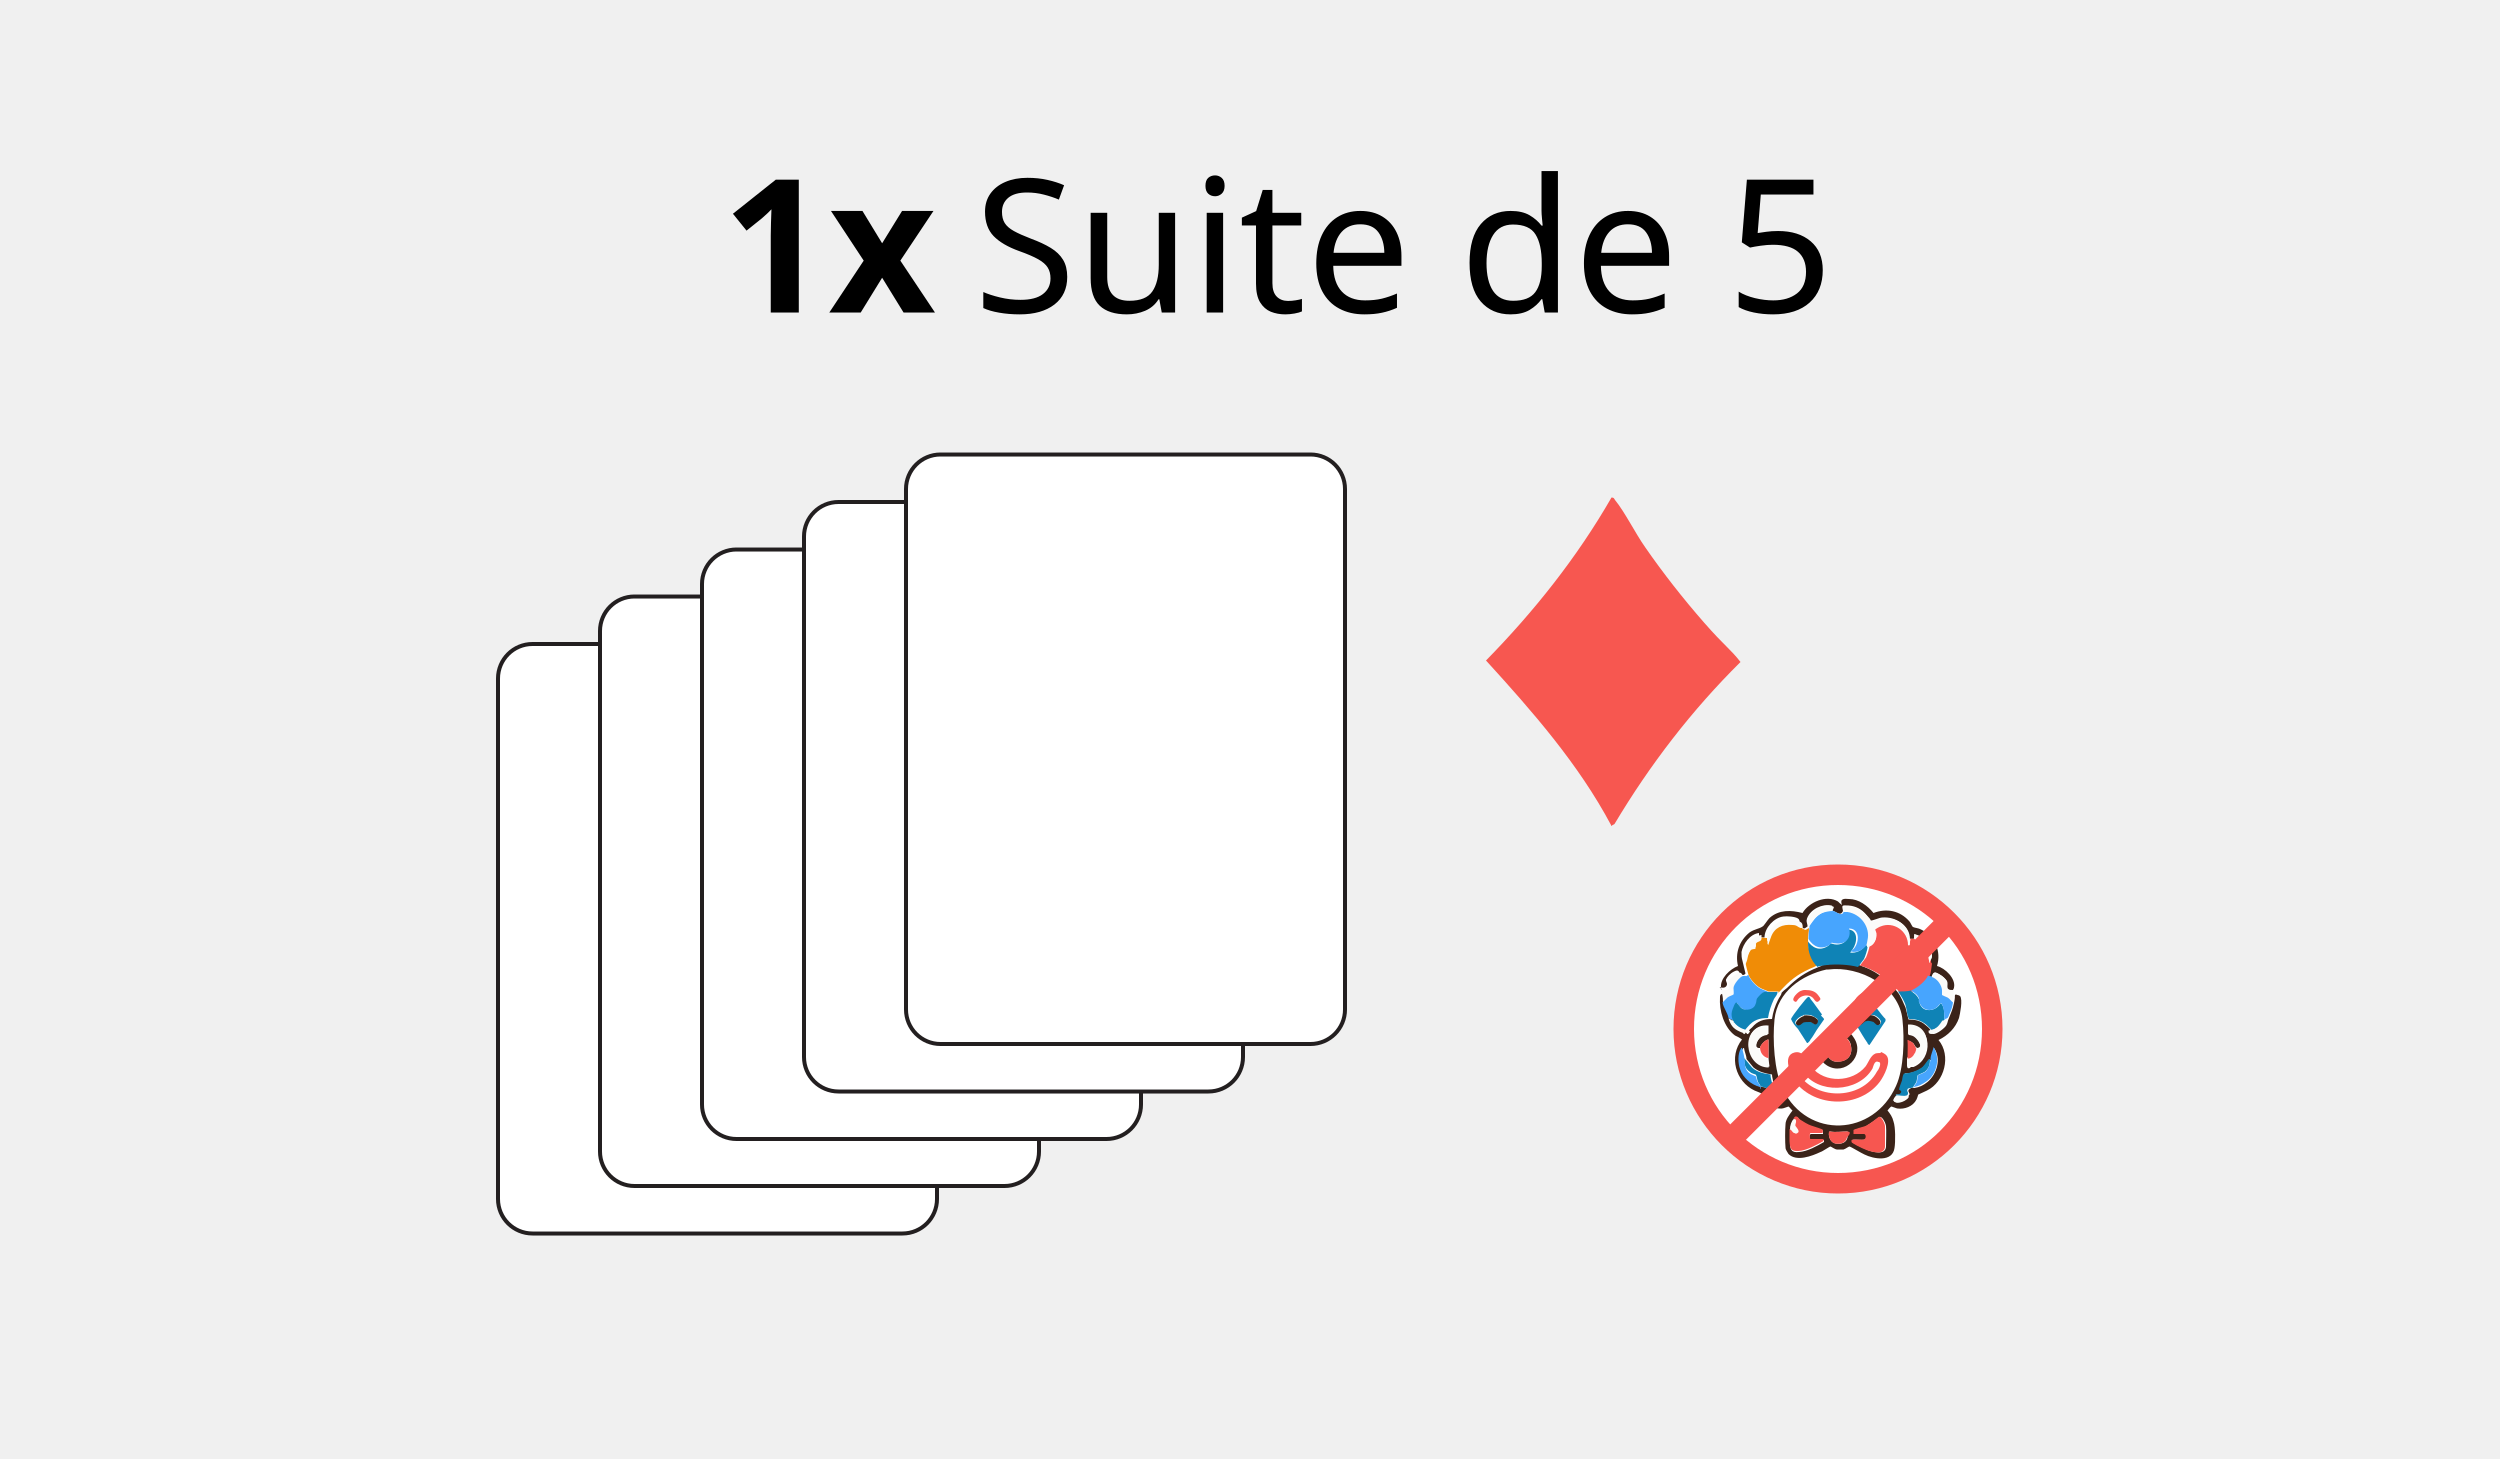
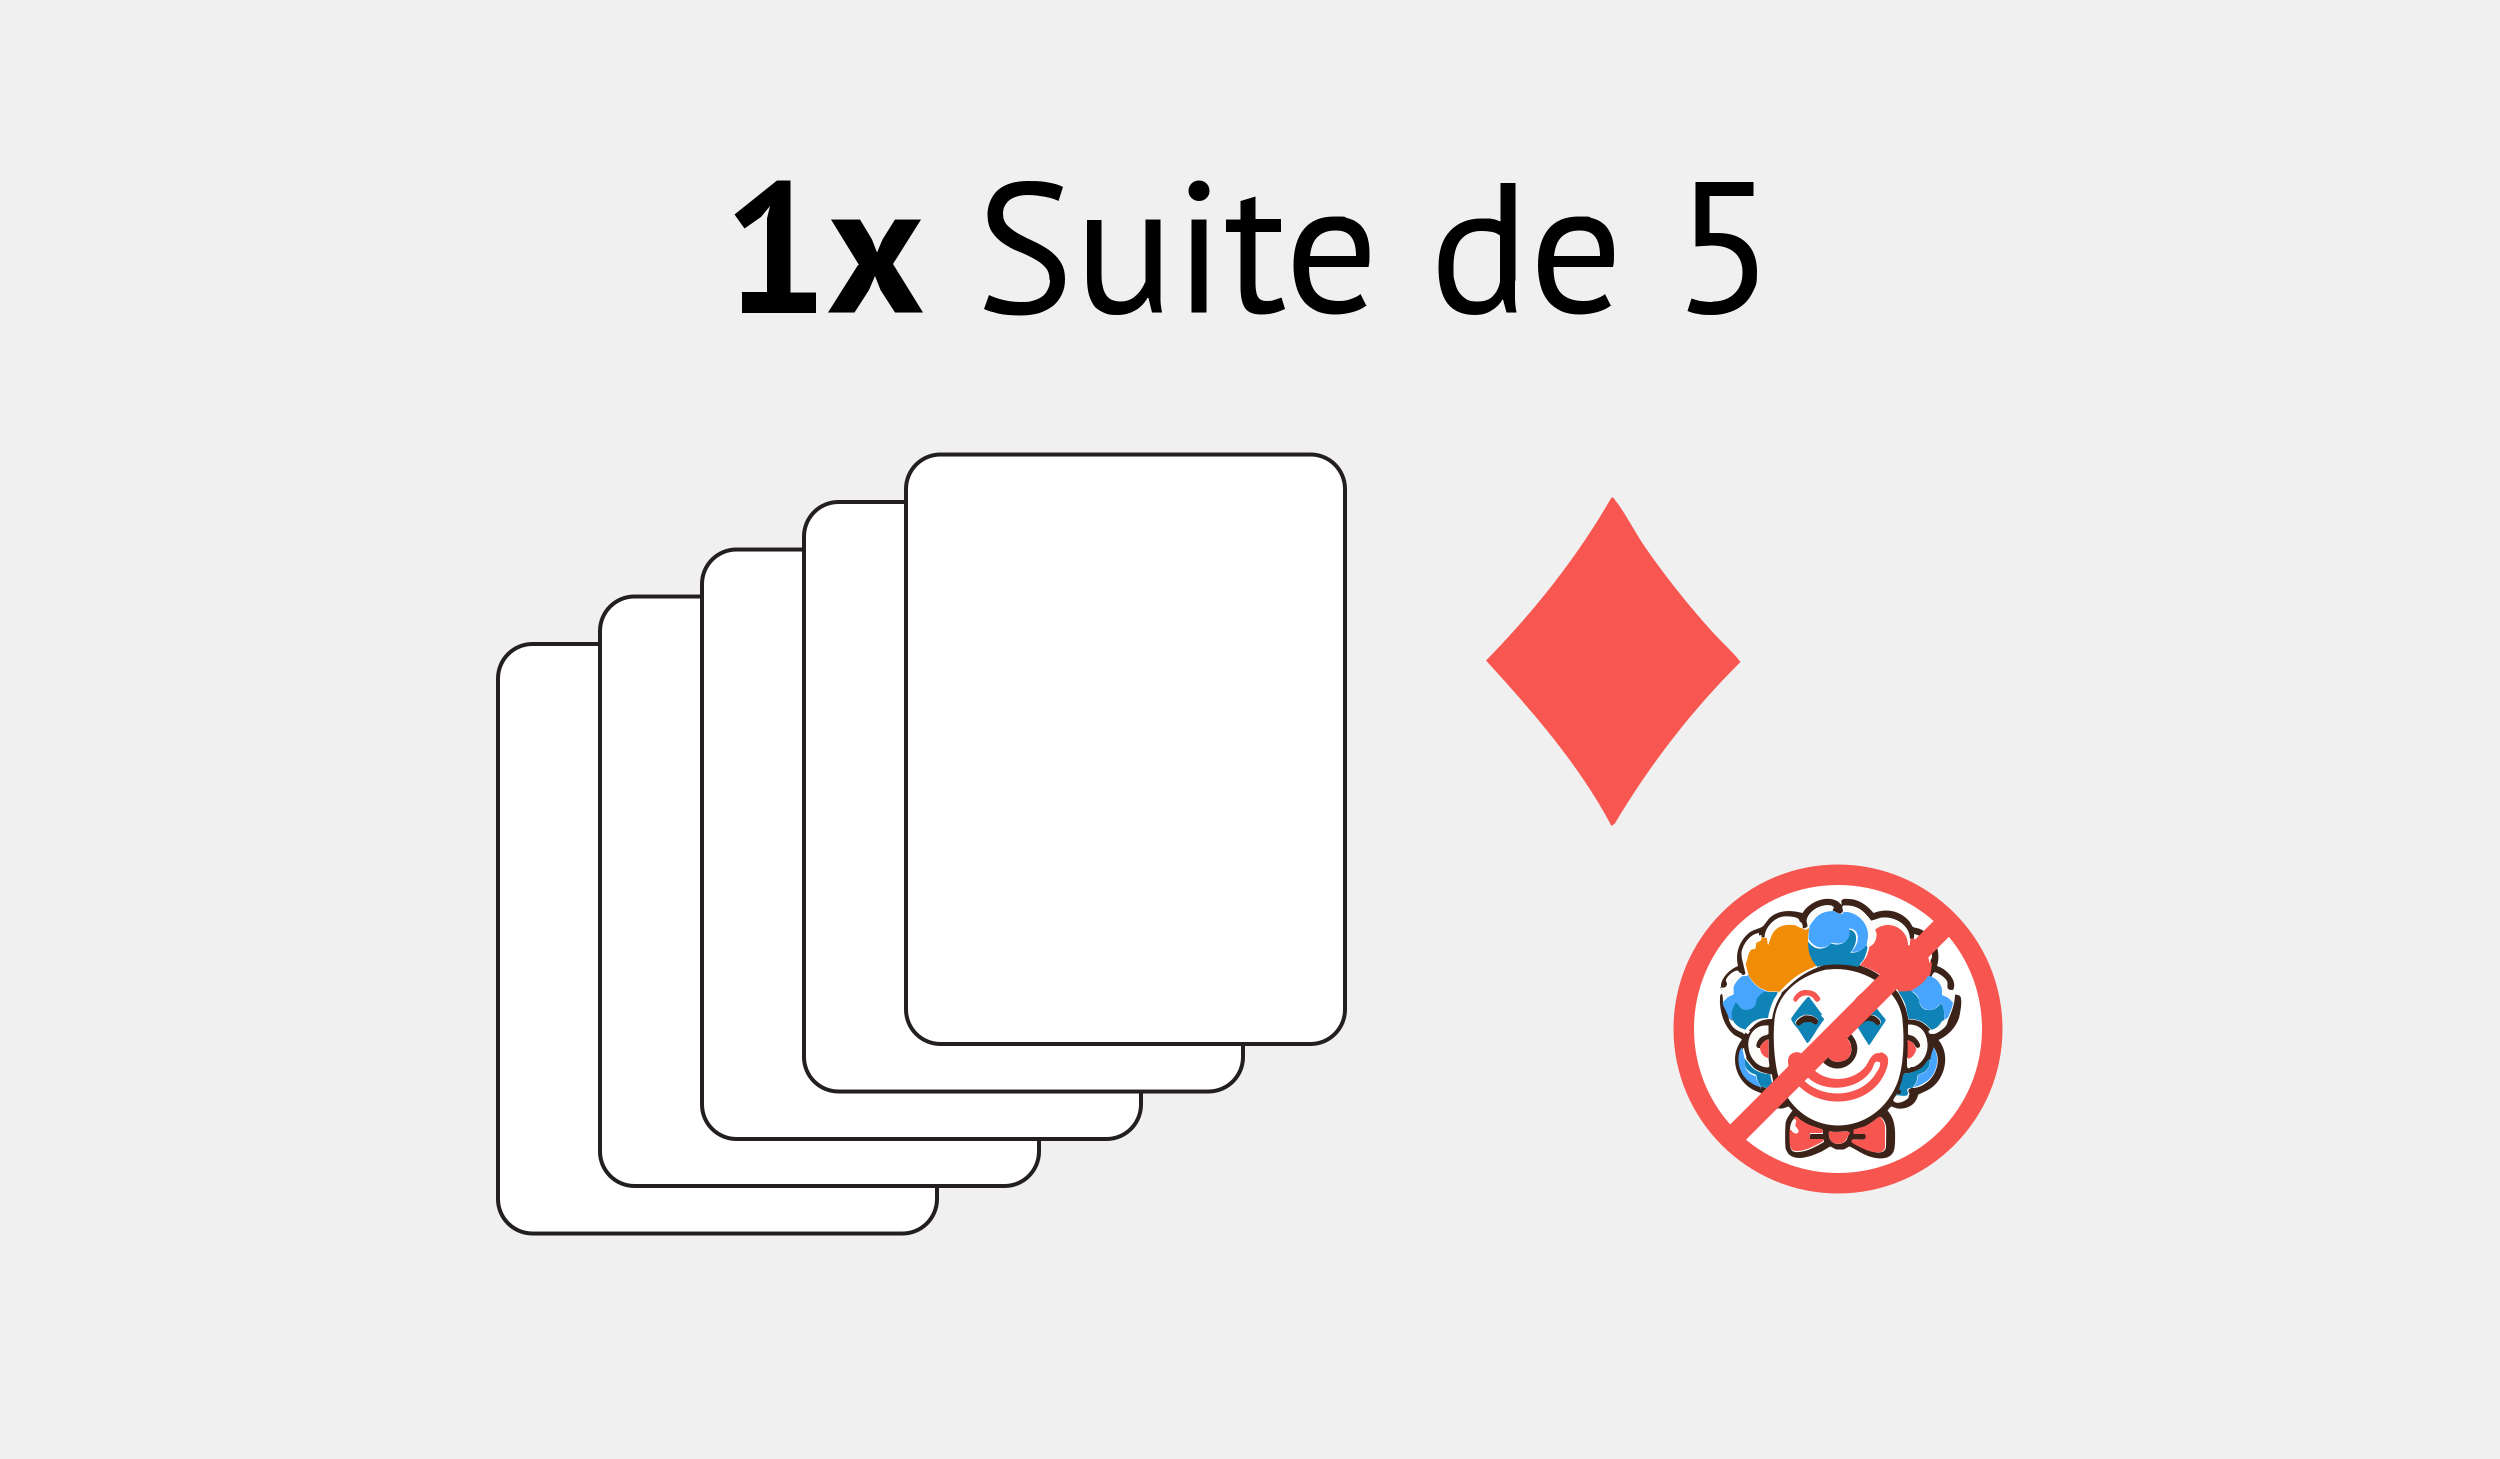
<svg xmlns="http://www.w3.org/2000/svg" id="Layer_1" version="1.1" viewBox="0 0 500 291.8">
  <g style="isolation: isolate;">
-     <text transform="translate(144.4 62.5)" style="font-family: PTSans-Bold, 'PT Sans'; font-size: 37.2px; font-weight: 700; isolation: isolate;">
-       <tspan x="0" y="0">1x</tspan>
-     </text>
-     <text transform="translate(185.1 62.5)" style="font-family: PTSans-Regular, 'PT Sans'; font-size: 37.2px; isolation: isolate;">
-       <tspan x="0" y="0" xml:space="preserve"> Suite de 5</tspan>
-     </text>
+     <g style="isolation: isolate;">
+       <path d="M148.2,58.4h5.2v-14.7l.6-2.5-1.8,2.2-3.3,2.3-2-2.8,8.5-6.8h2.7v22.4h5.1v4.1h-14.8v-4.1Z" />
+       <path d="M171.8,53l-5.6-9.1h5.8l2.4,4,1,2.6,1.1-2.6,2.5-4h5.2l-5.6,8.9,6,9.7h-5.6l-2.9-4.5-1.1-2.8-1.2,2.8-2.9,4.5h-5.3l6-9.5Z" />
+     </g>
+     <g style="isolation: isolate;">
+       <path d="M209.9,55.9c0-1-.3-1.9-.9-2.5-.6-.7-1.4-1.2-2.3-1.7-.9-.5-1.9-1-3-1.4-1.1-.4-2.1-1-3-1.6-.9-.6-1.7-1.4-2.3-2.3-.6-.9-.9-2.1-.9-3.6s.7-3.6,2.1-4.8c1.4-1.2,3.4-1.8,6-1.8s2.9.1,4.1.3c1.2.2,2.2.5,2.9.9l-.9,2.8c-.6-.3-1.4-.6-2.5-.8s-2.3-.4-3.7-.4-2.9.4-3.7,1.1-1.2,1.6-1.2,2.6.3,1.8.9,2.4c.6.6,1.4,1.2,2.3,1.7.9.5,1.9,1,3,1.5,1.1.5,2.1,1.1,3,1.7.9.7,1.7,1.4,2.3,2.4.6.9.9,2.1.9,3.4s-.2,2.1-.6,3c-.4.9-1,1.7-1.7,2.3-.8.6-1.7,1.1-2.8,1.5-1.1.3-2.3.5-3.7.5s-3.4-.1-4.6-.4c-1.2-.3-2.2-.6-2.8-.9l1-2.8c.6.3,1.4.6,2.5.9,1.1.3,2.4.5,3.8.5s1.6,0,2.3-.2c.7-.2,1.3-.4,1.9-.8s.9-.8,1.2-1.4c.3-.5.5-1.2.5-1.9Z" />
+       <path d="M220.3,43.9v10.6c0,1,0,1.8.2,2.5.1.7.3,1.3.6,1.8.3.5.6.8,1.1,1.1.5.2,1.1.4,1.8.4s1.3-.1,1.8-.3c.5-.2,1-.5,1.4-.9s.8-.8,1.1-1.3c.3-.5.6-1,.8-1.5v-12.4h3v13.3c0,.9,0,1.8,0,2.8s.2,1.8.3,2.5h-2l-.7-2.9h-.2c-.6,1-1.3,1.8-2.3,2.4s-2.2,1-3.7,1-1.9-.1-2.6-.4-1.4-.7-1.9-1.2c-.5-.6-.9-1.4-1.2-2.4-.3-1-.4-2.3-.4-3.8v-11.2h3Z" />
+       <path d="M237.7,38.2c0-.6.2-1.1.6-1.5s.9-.6,1.5-.6,1.1.2,1.5.6c.4.4.6.9.6,1.5s-.2,1-.6,1.4c-.4.4-.9.6-1.5.6s-1.1-.2-1.5-.6-.6-.8-.6-1.4ZM238.3,43.9h3v18.6h-3v-18.6Z" />
+       <path d="M245.2,43.9h2.9v-3.7l3-.9v4.5h5.1v2.6h-5.1v10.3c0,1.3.2,2.2.5,2.7s.9.8,1.6.8,1.2,0,1.6-.2c.4-.1.9-.3,1.5-.5l.7,2.3c-.7.3-1.4.6-2.2.8s-1.6.3-2.6.3c-1.5,0-2.6-.4-3.2-1.3-.6-.9-.9-2.3-.9-4.3v-10.9h-2.9v-2.6Z" />
+       <path d="M273.4,61c-.7.6-1.7,1.1-2.8,1.4-1.1.3-2.3.5-3.6.5s-2.6-.2-3.7-.7c-1-.5-1.9-1.1-2.6-2-.7-.9-1.2-1.9-1.5-3.1-.3-1.2-.5-2.5-.5-4,0-3.2.7-5.6,2.1-7.3,1.4-1.7,3.4-2.5,6.1-2.5s1.7,0,2.5.3c.8.2,1.6.5,2.3,1.1.7.5,1.2,1.3,1.6,2.2.4,1,.6,2.2.6,3.8s0,1.7-.2,2.7h-11.9c0,1.1.1,2.1.3,2.9.2.8.6,1.6,1,2.1.5.6,1.1,1,1.8,1.3.8.3,1.7.5,2.8.5s1.7-.1,2.5-.4c.8-.3,1.5-.6,1.9-1l1.1,2.2ZM267.1,46.1c-1.5,0-2.6.4-3.5,1.2-.9.8-1.4,2.1-1.6,3.9h9.2c0-1.9-.4-3.2-1.1-4-.7-.8-1.7-1.1-3-1.1Z" />
+       <path d="M303,56.1c0,1.3,0,2.4,0,3.4,0,1,.1,2,.3,3h-2l-.7-2.6h-.1c-.5.9-1.2,1.6-2.2,2.2-.9.6-2,.9-3.3.9-2.5,0-4.3-.8-5.5-2.3-1.2-1.6-1.8-4-1.8-7.3s.8-5.6,2.3-7.2c1.5-1.6,3.6-2.5,6.2-2.5s1.6,0,2.2.1c.5,0,1.1.3,1.7.5v-7.7h3v19.6ZM295.5,60.3c1.3,0,2.3-.3,3-1,.7-.7,1.3-1.7,1.5-3v-9.2c-.4-.3-1-.6-1.5-.7-.6-.1-1.3-.2-2.3-.2-1.7,0-3.1.6-4,1.7-1,1.1-1.5,2.9-1.5,5.4s0,2,.2,2.8c.2.9.4,1.6.8,2.2s.9,1.1,1.5,1.5c.6.4,1.3.5,2.2.5Z" />
+       <path d="M322.3,61c-.7.6-1.7,1.1-2.8,1.4-1.1.3-2.3.5-3.6.5s-2.6-.2-3.7-.7c-1-.5-1.9-1.1-2.6-2-.7-.9-1.2-1.9-1.5-3.1s-.5-2.5-.5-4c0-3.2.7-5.6,2.1-7.3,1.4-1.7,3.4-2.5,6.1-2.5s1.7,0,2.5.3c.8.2,1.6.5,2.3,1.1.7.5,1.2,1.3,1.6,2.2.4,1,.6,2.2.6,3.8s0,1.7-.2,2.7h-11.9c0,1.1.1,2.1.3,2.9.2.8.6,1.6,1,2.1.5.6,1.1,1,1.8,1.3.8.3,1.7.5,2.8.5s1.7-.1,2.5-.4c.8-.3,1.5-.6,1.9-1l1.1,2.2ZM315.9,46.1c-1.5,0-2.6.4-3.5,1.2-.9.8-1.4,2.1-1.6,3.9h9.2c0-1.9-.4-3.2-1.1-4-.7-.8-1.7-1.1-3.1-1.1Z" />
+       <path d="M342.6,60.3c1.7,0,3.1-.5,4.2-1.5s1.7-2.4,1.7-4.3-.6-3.2-1.7-4.1-2.6-1.3-4.6-1.3l-3.1.2v-12.9h11.6v2.8h-8.8v7.4h1.6c2.5,0,4.4.6,5.8,2,1.4,1.3,2.1,3.3,2.1,5.8s-.2,2.6-.7,3.7c-.5,1.1-1.1,2-1.9,2.7-.8.7-1.8,1.3-2.8,1.6-1.1.4-2.3.6-3.5.6s-2.1,0-2.8-.2c-.8-.1-1.5-.3-2.2-.6l.8-2.5c.6.2,1.2.4,1.8.5s1.5.2,2.4.2Z" />
+     </g>
  </g>
  <g>
    <g>
      <g>
        <circle cx="367.6" cy="205.8" r="31.8" style="fill: #fff;" />
        <g>
          <path d="M371.6,193c2.9.7,6.1,3,7.9,5.4.6.7,1.2,2.2,1.6,3.1.2.7.4,1.6.6,2.4,1.2,0,2.4.2,3.4,1.1,1,.8.8.8,1.1,1.1s0,.7.5.7c.7,0,2.3-1.2,2.6-1.8s.2-.8.5-1.4c.5-1.3.7-1.6,1-3s.1-1.1.2-1.6c0,0,.1-.2.5,0q.2,0,.5.2c.6.7,0,3.6-.2,4.4-.7,2-2.2,3.5-4.1,4.4,2.6,3.1,1.2,8.4-2.3,10.1s-1.7.6-1.7.6c0,0-.2.8-.4,1.2-.7,1.4-2.4,2-3.8,1.8-.2,0-1.1-.4-1.2-.4-.2,0-.7.7-.8.8.5.6,1,1.3,1.2,2.2.4,1.1.4,4.1.2,5.3-.4,2.9-4.2,2.2-6,1.3-.5-.2-2.8-1.6-3-1.6s-.8.5-1.2.6h-1.3c-.4,0-1.2-.6-1.3-.6-.2,0-1.6,1-2,1.1-1.7.8-4.8,2-6.4.4-.2-.4-.6-.8-.6-1.3-.1-1-.1-3.6,0-4.6,0-1,.8-2,1.4-2.8-.2-.1-.7-.8-.8-.8s-1,.4-1.3.4c-1.4.1-2.8-.5-3.6-1.7-.2-.4-.4-1.2-.5-1.3s-1.2-.5-1.4-.6c-3.8-1.8-5.2-6.8-2.5-10.2-.5-.4-1-.6-1.4-.8-2.2-1.6-3.2-5-3-7.7,0-.6.4-.7,1-.7.1.7,0,1.1.2,1.9.1,1.1.8,2,1.2,3.1.5,1.9,1.1,2.2,2.9,2.9,0,0,.1.5.5,0s0-.4,0-.5.5-.5.6-.6c1.1-1.3,2.3-1.7,4-1.7.2-1.4.6-2.6,1.2-3.8.2-.5.7-1,.7-1.4h0c0-.1.8-.8,1.1-1,1.9-1.9,3.6-3.1,6.1-4.1s.5-.2.7-.4,1.7-.2,1.9-.4c1.9-.2,4.3,0,6.2.4h0l-.5-.2ZM365.3,193.9c-4.9,1.1-9.8,4.4-10.4,10-.4,4-.1,10.3,1.7,14,4.9,10,18.1,9.4,22.6-.7,1.6-3.5,1.7-9.4,1.3-13.2-.6-6.7-8.6-10.9-14.8-10.1h-.4ZM381.5,211.8c0,.6-.1,1.2,0,1.8.5.2.6-.2.7-.2h.5c4-1.6,3.8-8.3-1-8.2v1.8s.7,0,1.2.4c.7.5,2,2.4.5,2.5,0-.1-.6-1.1-.7-1.2s-.8-.6-1-.5v3.7h-.2ZM352,209.6c-1.2.1-.7-1.2-.2-1.8.4-.6,1.3-1.1,1.9-1v-1.7c-5.5-.5-4.8,8.2.2,8.2,0,0-.2-1.4-.2-1.7v-3.7c-.6,0-1.7,1.2-1.7,1.7h0ZM386,211.8c-.5.4-.8,1.1-1.3,1.6-1,.8-2.4,1.3-3.7,1.3-.2.5-.2,1-.4,1.4,0,.4-.7,1.7-.6,1.8s.5,0,.4.6-.6.4-1,.4-.1.1-.1.2c-.2.1-.7.7-.6,1s.5.4.6.4c.6,0,1.8-.5,2.2-.8s.1-.2.2-.5.2-.1.2-.4-.5-.6,0-1,.7-.2,1-.2c1.1-.2,1.7-.5,2.6-1.2,1.9-1.6,2.8-4.7,1.3-6.8,0,.8-.5,1.6-.6,2.4h-.2ZM352,217.4h.2c.4,0,1.2,0,1.2.6s-.4.5,0,1.1c.2,1,2,1.6,2.9,1.1.5-.2-.4-1.1-.7-1.2-.5-.2-1,0-.7-.8s.2,0,.2-.1c.1-.2-.5-1.6-.5-1.9s-.2-.8-.2-1.3c-1.3-.2-2.6-.5-3.7-1.4l-1.4-1.7c0-.7-.4-1.4-.5-2.2-.2,0-.1,0-.2.1-.7,1-.6,3-.2,4.1.6,1.8,2.2,3.2,4,3.6h-.2ZM358.7,223.8c-.5.7-.7,1.3-.7,2.2v2.4c0,1.4.2,2.2,1.8,2,1.7-.1,3.6-1.2,5-2v-.4h-2.6c-.4,0-.4-1.2,0-1.2h2.4v-.7s-1.9-.7-2.3-.8c-.6-.2-1.7-.8-2.2-1.2s-.5-.6-.7-.6c-.4,0-.4.4-.6.5h-.1ZM370.7,226.8h2.3c.5,0,.5.8,0,1.1-.5.2-2.3-.1-2.5.1s0,.2,0,.4,2.6,1.4,3,1.6c1.1.4,3.5,1.1,3.7-.6,0-.8.1-3.5,0-4.2s-.8-2-1.3-1.8c-.8.6-1.8,1.3-2.6,1.8s-2.3.7-2.4.8,0,.6,0,.8h-.1ZM365.9,226.3c-.4.8.2,2.2,1.2,2.4s2.2-.1,2.4-1.2c0-.2.2-1.1,0-1.2-1.2,0-2.3.2-3.5,0h-.1Z" style="fill: #3b2319;" />
          <path d="M344.4,198s-.2-.2-.2-.5c-.2-1.8,1.8-3.7,3.4-4.3-.6-2.5.2-5,2.3-6.7,1-.7,1.9-.7,2.6-1.2.2,0,1-1.3,1.4-1.7,1.9-1.7,4.3-1.6,6.6-1,1.3-2.2,4.8-3.7,7.1-2.3.2.2.5.5.8.7-.5-1.3.4-1.3,1.4-1.2,1.9,0,3.7,1.3,4.9,2.8,2.6-1,5.3-.5,7.2,1.7.2.2.5,1,.7,1.1.4.2,1.1.2,1.6.5,2.8,1.3,4.1,4.4,3.2,7.3,1.6.4,3.8,2.5,3.4,4.3,0,.2-.2.4-.2.5-1.9.2-1-.8-1.3-1.8-.2-.5-1.1-1.2-1.6-1.4-.8-.5-1.1-.4-1.4.6-.2,0-.6,0-.8-.2.2-.7.4-1.8.5-2.6s.4-.8.4-1.4c0-1.9-1.6-4-3.5-4.3,0,.2-.1.6,0,.8-.4.1-.7.1-1.1,0,0-2.8-2.8-4.4-5.3-4.2-.7,0-1.9.7-2.5.6,0,0-.7-1-.8-1.2-.8-1-2-1.7-3.5-1.8s-1.3,0-1.1,1.1c0,0-.2.4-.4.5-.6.2-1.2-.5-1.9-.6-.1-.5.5-.8,0-1-1.8-.4-4.2.7-4.9,2.6-.2.7,0,.7.1,1.4v.2c-.4.2-.5.6-1.1.2s-.2-.2-.2-.2c-.4-.5-.1-1.3-.6-1.6-.6-.4-2.2-.5-2.9-.4-1.9.2-3.8,2.3-3.8,4.2-.4,0-.7,0-1.1-.2v-.7c-1.8.2-3.2,2.2-3.5,3.8,0,.7,0,1.1.2,1.8s.4,1.8.6,2.5c-.4.5-.6.2-1,.2-.4-.8-.5-1-1.3-.6s-1.4,1.1-1.6,1.6c-.1.5.5.8,0,1.4-.4.4-1,.2-1.3.1h0l.5.5Z" style="fill: #3b2319;" />
          <path d="M348.7,195.3c-.7,0-1.8,1.7-1.9,2.4s0,1.2,0,1.3-1.1.4-1.2.6l-1,1c0-.7,0-1.1-.2-1.9s0-.7,0-.8c.5.1,1,.2,1.3-.1s0-1,0-1.4c.1-.5,1.2-1.4,1.6-1.6.8-.4,1-.4,1.3.6h.1Z" style="fill: #fbfbf9;" />
          <path d="M386.4,195.4c.4-1,.5-1.1,1.4-.6s1.3,1,1.6,1.4c.4.8-.6,1.9,1.3,1.8,0,.1.1.6,0,1s-.1,1.1-.2,1.6c-.4-.2-.7-.7-1.1-1s-1-.4-1.1-.5,0-.7,0-1c0-1.1-1-2.3-2-2.6h.1Z" style="fill: #fbfbf9;" />
          <path d="M360.5,185.6s0,.2.2.2c.5.4.6,0,1.1-.2,0,.8-.2,1.4-.2,2.4,0,1.9.6,3.6,1.9,5-.2,0-.2.2-.7.4-2.5,1-4.3,2.2-6.1,4.1s-.8.8-1,.8,0,0,0,0h-2l-1.2-.5c-1.1-.4-2.3-1.7-2.8-2.8-.2-.7-.5-1.8-.6-2.5.2-.5.2-1.1.5-1.6s.4-1,.5-1.1c.2-.4.8-.2,1-.4s0-.6.1-1c.2-.5,1.1-.4,1.1-1,.2.2.7.2,1.1.2,0,0,0,.6.1.6l.2.2s.5-1.3.5-1.6c.8-1.9,2.4-2.6,4.3-2.4.7,0,1,.4,1.6.6s.4,0,.4,0h0v.2Z" style="fill: #f08c06;" />
          <path d="M373.6,189.2c1.2-.1,1.8-1.4,1.7-2.5,0-.2-.4-.8-.2-1s.8-.6,1.1-.6c2.6-1.1,5.4,1,5.5,3.7.2,0,.4-.7.4-1.1.4.1.7.1,1.1,0,0,.2,1.4,1.2,1.7,1.6.7.8,1.1,1.9,1.3,2.9,0,.1,0,.4.2.5-.1.7-.2,1.9-.5,2.6-.4,1.1-2.3,2.6-3.4,3-.8.2-1.8.2-2.6.2-1.7-2.4-5-4.6-7.9-5.4l1.2-1.6c.2-.4.7-1.9.7-2.3h-.2Z" style="fill: #f75650;" />
          <path d="M361.4,188c1,1.6,2.5,2.3,4.2,1.2.2-.1.4-.5.6-.5s.6.2,1,.2c1.8.1,2.8-1.3,2.3-3,2.2,0,2,2.6,1,4s-.5.4-.6.6c1.4.2,2.4-.4,3.2-1.4s.2,0,.2,0c0,0,.2.2.2.4,0,.4-.5,1.9-.7,2.3l-1.2,1.6c-1.9-.5-4.3-.6-6.2-.4-.2,0-1.8.2-1.9.4-1.4-1.4-1.9-3-1.9-5h0v-.2Z" style="fill: #0f83b6;" />
          <path d="M349.7,195.1c.5,1.1,1.7,2.4,2.8,2.8l1.2.5h-.7c-.5.1-1.2,1-1.3,1.4s0,1-.2,1.4c-.5.8-2,1.1-2.9.6s-1.1-1.2-1.2-1.2c-.2,0-.7,1.2-.7,1.4-.1.6,0,1.4,0,2-.5,0-.6-.2-1-.4-.2-1.1-1-2-1.2-3.1l1-1c.2-.2,1.1-.5,1.2-.6s0-1,0-1.3c0-.7,1.3-2.3,1.9-2.4s.6.2,1-.2h.2Z" style="fill: #47a5fe;" />
          <path d="M353.5,198.4h2c0,.6-.5,1-.7,1.4-.6,1.3-1,2.5-1.2,3.8-1.7,0-2.9.4-4,1.7s-.6.6-.6.6c-1-.2-2.2-1.1-2.5-2s-.2-1.4,0-2,.5-1.3.7-1.4.8,1,1.2,1.2c.8.5,2.2.2,2.6-.6s.2-1.1.4-1.4,1-1.2,1.4-1.3.5,0,.7,0h-.1Z" style="fill: #0f83b6;" />
          <path d="M382.2,198.2c.7.5,1.2.8,1.6,1.7.1.5.1,1,.4,1.3.7,1.2,2.6,1,3.5,0s.1-.7.5-.5c.7.5.8,2.6.6,3.4,0,0-.4.6-.5.7-.6.6-1.2,1.1-2,1.2-.1-.2-.8-.8-1.1-1.1-1-.8-2-1.1-3.4-1.1-.4-.7-.4-1.6-.6-2.4-.2-1-1-2.3-1.6-3.1.8,0,1.8,0,2.6-.2h0Z" style="fill: #0f83b6;" />
          <path d="M386.4,195.4c1.1.4,1.9,1.6,2,2.6v1s.8.4,1.1.5c.4.2.7.7,1.1,1-.2,1.4-.5,1.7-1,3-.2.1-.4.4-.6.5s-.2,0-.2,0c.2-.7,0-2.8-.6-3.4l-.5.5c-.8,1.1-2.6,1.3-3.5,0s-.2-1-.4-1.3c-.2-.8-.8-1.2-1.6-1.7,1.1-.4,3-1.9,3.4-3,.2.2.6.1.8.2h-.1Z" style="fill: #47a5fe;" />
          <path d="M370.7,226.8v-.8c0-.1,2-.7,2.4-.8,1-.5,1.8-1.2,2.6-1.8.5-.4,1.3,1.4,1.3,1.8v4.2c-.2,1.7-2.6,1-3.7.6s-3-1.4-3-1.6v-.4c.2-.2,2,0,2.5-.1.5-.2.4-1.1,0-1.1h-2.3.1Z" style="fill: #f75650;" />
          <path d="M358.7,223.8c.1-.2.2-.6.6-.5s.5.5.7.6c.6.4,1.6,1,2.2,1.2s2.2.7,2.3.8c.2.2,0,.6,0,.7h-2.4c-.2,0-.2,1.2,0,1.2h2.6v.4c-1.4.8-3.4,1.9-5,2-1.6.1-1.7-.6-1.8-2v-2.4c.5.1.7,1.2,1.4.7.6-.4-.4-1.1-.4-1.4s.7-1.4-.4-1.4h.1Z" style="fill: #f75650;" />
          <path d="M383.3,209.6c1.6,0,.2-2-.5-2.5-.4-.2-1.2-.2-1.2-.4v-1.8c4.9-.2,4.9,6.6,1,8.2h-.5c-.1,0-.2.4-.7.2v-1.8c.6,0,1.2-.5,1.4-1s.4-1,.4-1.1h.1Z" style="fill: #fbfbf9;" />
          <path d="M353.5,211.8c0,.2.4,1.6.2,1.7-4.9,0-5.8-8.6-.2-8.2v1.7c-.7,0-1.6.5-1.9,1-.4.6-.8,1.9.2,1.8,0,.2.2,1.1.4,1.2.2.5.8.7,1.3.8h0Z" style="fill: #fbfbf9;" />
          <path d="M349,211.8l1.4,1.7c1.1,1,2.4,1.2,3.7,1.4,0,.5.1.8.2,1.3s.7,1.7.5,1.9-.2,0-.2.1c-.2.8.2.7.7.8-.6.5-1.4.1-2,0-.2-.7,0-.6,0-1.1s-.7-.5-1.2-.6c-.1-.5-.5-.7-.6-1.2s-.2-1.1-.4-1.2-.8-.2-1.1-.5c-1.2-.8-1.1-1.8-1.2-3h0v.2Z" style="fill: #0f83b6;" />
          <path d="M386,211.8h0c0,1.1-.2,1.9-1.1,2.6-.4.2-1.4.6-1.4.7s-.1.8-.2,1.2c-.2.5-.5.7-.7,1.2-.2,0-.8.2-1,.2-.4.5.1.7,0,1,0,.2-.1.2-.2.4-.7.2-1.6,0-2.3,0,0,0,0-.1.1-.2.4,0,.8,0,1-.4s-.4-.5-.4-.6c0-.2.5-1.6.6-1.8.1-.5.1-1,.4-1.4,1.2,0,2.8-.6,3.7-1.3.5-.5,1.2-1.6,1.3-1.6h.2Z" style="fill: #0f83b6;" />
          <path d="M382.7,217.5c.2-.5.5-.7.7-1.2,0-.2.2-1.1.2-1.2s1.1-.5,1.4-.7c.7-.6,1-1.6,1.1-2.5h0c0-1,.5-1.7.6-2.5,1.4,2.2.7,5.3-1.3,6.8-1,.7-1.6,1-2.6,1.2h-.1Z" style="fill: #47a5fe;" />
          <path d="M352,217.4c-1.8-.5-3.4-1.8-4-3.6-.4-1.1-.5-3.1.2-4.1,0,0,0-.2.2-.1.2.7.4,1.4.5,2.2.1,1.2,0,2.2,1.2,3,.2.1,1,.4,1.1.5,0,.1.2,1,.4,1.2s.5.7.6,1.2h-.2v-.2Z" style="fill: #47a5fe;" />
          <path d="M365.9,226.3c1.2.2,2.3,0,3.5,0s.1,1,0,1.2c-.2,1.1-1.4,1.4-2.4,1.2s-1.4-1.6-1.2-2.4h.1Z" style="fill: #f75650;" />
          <path d="M352,209.6c0-.5,1-1.7,1.7-1.7v3.7c-.5,0-1-.4-1.3-.8s-.4-1.1-.4-1.2h0Z" style="fill: #f75650;" />
          <path d="M383.3,209.6s-.2,1-.4,1.1c-.2.5-.8,1.1-1.4,1,0-1.2.1-2.5,0-3.7.1-.1.8.4,1,.5s.7,1.1.7,1.2h.1Z" style="fill: #f75650;" />
          <path d="M386,206c.8,0,1.6-.6,2-1.2s.5-.7.5-.7h.2c.2-.1.5-.4.6-.5-.1.5,0,.8-.5,1.4s-1.9,1.9-2.6,1.8-.4-.6-.5-.7h.2Z" style="fill: #fbfbf9;" />
          <path d="M346.6,204.1c.2,1,1.6,1.8,2.5,2v.5c-.4.5-.4,0-.5,0-1.7-.7-2.3-1.1-2.9-2.9.4,0,.5.5,1,.4h-.1Z" style="fill: #fbfbf9;" />
          <path d="M358.7,223.8c1,0,.2,1.1.4,1.4s1,1.1.4,1.4c-.6.5-.8-.6-1.4-.7,0-.8.2-1.4.7-2.2h0Z" style="fill: #fbfbf9;" />
          <path d="M353.4,219.2c.7,0,1.4.4,2,0,.4.1,1.2,1,.7,1.2-.8.5-2.5-.1-2.9-1.1h.1Z" style="fill: #fbfbf9;" />
          <path d="M381.7,219.2c0,.1,0,.2-.2.5-.4.5-1.6,1-2.2.8s-.6-.4-.6-.4c0-.2.5-.8.6-1,.7,0,1.6.2,2.3,0h.1Z" style="fill: #fbfbf9;" />
          <path d="M355.6,198.3h-.4c0-.1.2,0,.4,0Z" style="fill: #47a5fe;" />
          <path d="M366.5,182.2c.7,0,1.3.8,1.9.6.1,0,.4-.5.4-.5h1c2.5.5,4.4,3,4,5.6,0,0-.2.8-.2,1s-.1,0-.2,0c-.8,1.1-1.9,1.7-3.2,1.4,0-.2.5-.4.6-.6,1.1-1.3,1.2-4-1-4,.5,1.7-.5,3.1-2.3,3s-.7-.2-1-.2-.4.4-.6.5c-1.7,1-3.2.4-4.2-1.2,0-1,.1-1.6.2-2.4v-.2c.7-1,1.3-2,2.5-2.6s1.7-.6,2.3-.5h-.1Z" style="fill: #47a5fe;" />
          <path d="M368.8,182.4c-.2-1.2-.1-1.2,1.1-1.1s2.5.8,3.5,1.8.7,1.1.8,1.2c.5.1,1.8-.6,2.5-.6,2.5-.2,5.3,1.3,5.3,4.2s-.1,1-.4,1.1c0-2.8-2.9-4.8-5.5-3.7-.1,0-1,.5-1.1.6s.2.7.2,1c.1,1.1-.5,2.4-1.7,2.5,0,0-.1-.2-.2-.4,0,0,.2-.8.2-1,.6-2.5-1.3-5.2-4-5.6h-1,.1Z" style="fill: #fbfbf9;" />
          <path d="M360.5,185.6h-.4c-.6-.2-.7-.6-1.6-.6-2-.2-3.6.5-4.3,2.4s-.5,1.6-.5,1.6l-.2-.2v-.6c-.1-1.9,1.7-4.1,3.7-4.2.7,0,2.2,0,2.9.4s.2,1.2.6,1.6h0l-.2-.2Z" style="fill: #fbfbf9;" />
          <path d="M366.5,182.2c-.5,0-1.8.2-2.3.5-1.2.6-1.8,1.6-2.5,2.6,0-.7-.5-.7-.1-1.4.6-1.8,3-3,4.9-2.6.6,0,0,.5,0,1h0Z" style="fill: #fbfbf9;" />
          <path d="M386,192.6c-.2,0-.2-.2-.2-.5-.2-1.1-.6-2.2-1.3-2.9s-1.7-1.3-1.7-1.6.1-.6,0-.8c1.9.4,3.4,2.4,3.5,4.3,0,.6-.2,1-.4,1.4h.1Z" style="fill: #fbfbf9;" />
          <path d="M349,192.6c0-.7-.2-1.1-.2-1.8.1-1.8,1.7-3.6,3.5-3.8v.7c0,.7-.8.5-1.1,1s0,.8-.1,1-.7,0-1,.4-.4.8-.5,1.1c-.1.5-.2,1.1-.5,1.6h-.1Z" style="fill: #fbfbf9;" />
          <path d="M376.2,210.6c-.2,0-.8,0-1.1.1-1,.4-1.4,1.8-2,2.6-2.6,3.2-8.2,3.4-10.8.1-.8-1.1-1.6-3.4-3.4-2.9-2.5.6-.8,4.4.1,5.8,4,5.3,13,5.4,17,0,.8-1.1,2.3-4,1.3-5.2-.1-.2-.8-.6-1.1-.7h-.1Z" style="fill: #f75650;" />
          <path d="M364.2,203.1c.1.2.7.6.6.8-.5.7-1,1.4-1.4,2s-.8,1.4-1.3,2c0,.1-.5.8-.7.7l-1.8-2.8c-.6-.6-1.1-1.3-1.4-2,.2-.6,3.1-4.3,3.4-4.4s.4.2.5.4c.7.8,1.6,2.2,2.3,3.1h0ZM360.7,203.1c-.6,0-2.3,1.3-1.4,1.8.5.4.8-.4,1.3-.5.5-.2,1-.2,1.4-.1.5,0,1.1,1,1.4.2s0-.8-.5-1.1c-.6-.5-1.6-.5-2.3-.4h0Z" style="fill: #0f83b6;" />
          <path d="M370.8,204.3s-.2-.2-.2-.5c0-.6.7-.8.8-1.4.5-.6.8-.7,1.1-1.4.2,0,.4-.2.4-.4h0c0-.2.6-1.1.8-1s2.8,3.7,3.4,4.2v.4l-3.2,4.8c-.1,0-.4-.2-.4-.4-.7-1-1.4-2.2-2-3.2l-.6-1h0ZM372,203.6c-.2.2-.6,1,0,1.1.7.2,1-1.2,2.8-.4.5.2.7,1,1.2.5.7-.6-.7-1.7-1.3-1.8-.7-.1-2,0-2.6.5h0Z" style="fill: #0f83b6;" />
          <path d="M366.6,205.9c1.8-.2,3.2,0,4.2,1.7,2.3,3.5-1.8,7.7-5.4,5.5-2.8-1.7-2.2-6.6,1.2-7.1h0ZM365.9,207.8h-.2c-.4.2-.7,1.4-.7,1.9,0,1.1,1,2.5,2,2.6,2.2.2,3.6-1,3.2-3.1-.2-1.7-2-2.5-3.5-2-.5.1-.5.2-.7.6h-.1Z" style="fill: #3b2319;" />
          <path d="M373.3,198c.6,0,1.6.2,2,.6s1.2,1.2.7,1.7-1-.6-1.4-.8-1.4-.4-1.9,0c-.5.2-1,1.6-1.6,1s1.3-2.2,2.2-2.2h0v-.2Z" style="fill: #f75650;" />
          <path d="M361.1,198c1,0,1.9.2,2.5,1s.6.8.2,1.2c-.6.6-1-.5-1.3-.7-.7-.6-1.8-.5-2.5,0s-.6,1.2-1.2.7.8-1.8,1.3-2,.6-.2.8-.2h.1Z" style="fill: #f75650;" />
          <path d="M360.7,203.1c.7-.1,1.7,0,2.3.4s.7.6.5,1.1c-.4.7-1-.1-1.4-.2-.5,0-1.1,0-1.4.1-.4.2-.7.8-1.3.5-.8-.5.8-1.7,1.4-1.8h0Z" style="fill: #3b2319;" />
          <path d="M372,203.6c.6-.6,1.8-.7,2.6-.5.5.1,2,1.2,1.3,1.8-.5.4-.8-.2-1.2-.5-.6-.2-1.2-.4-1.8,0s-.4.6-1,.4-.2-.8,0-1.1h0Z" style="fill: #3b2319;" />
          <path d="M365.5,208c.2-.4.7-.7,1.2-.8,1.6-.5,3.2.4,3.5,2,.4,2.2-1.1,3.4-3.2,3.1-1.1-.1-2-1.6-2-2.6s.4-1.7.7-1.9.2,0,.2,0c-.5.7-.5,1.7.6,1.2.1-.5,1.3-.8.8-1.4s-1.1,0-1.4.2h0l-.5.2h.1ZM368.5,207.3c-.6-.4-1,.5-.5.7.5.4.7-.6.5-.7ZM366.1,210.1c.4-.7-.6-1-.8-.6-.4.5.5,1.1.8.6Z" style="fill: #f75650;" />
          <path d="M365.9,207.8c.4-.2,1.1-.7,1.4-.2s-.7,1-.8,1.4c-1.1.5-1.1-.4-.6-1.2h0Z" style="fill: #fbfbf9;" />
          <path d="M366.1,210.1c-.2.5-1.1,0-.8-.6s1.2,0,.8.6Z" style="fill: #fbfbf9;" />
          <path d="M368.5,207.3c.2.1,0,1.1-.5.7s0-1.1.5-.7Z" style="fill: #fbfbf9;" />
          <path d="M375.8,212.4h0c.6.2-.1,1.6-.4,1.9-3.2,5.9-12.7,5.8-16,0-.2-.5-1.2-1.9,0-1.9s.8,1.4,1.1,1.8c2.9,4.7,11.2,4.4,14-.5.2-.5.4-1.7,1.2-1.3" style="fill: #fff;" />
        </g>
        <path d="M367.6,172.9c-18.2,0-32.9,14.8-32.9,32.9s14.8,32.9,32.9,32.9,32.9-14.8,32.9-32.9-14.8-32.9-32.9-32.9ZM367.6,234.6c-15.8,0-28.8-12.8-28.8-28.8s12.8-28.8,28.8-28.8,28.8,12.8,28.8,28.8-12.8,28.8-28.8,28.8Z" style="fill: #f75650;" />
        <rect x="335.6" y="204.3" width="63.8" height="4.4" transform="translate(-38.4 320.4) rotate(-45)" style="fill: #f75650;" />
      </g>
      <g>
        <rect x="99.6" y="128.8" width="87.8" height="117.9" rx="6.9" ry="6.9" style="fill: #fff; stroke: #231f20; stroke-miterlimit: 10; stroke-width: .8px;" />
        <rect x="120" y="119.3" width="87.8" height="117.9" rx="6.9" ry="6.9" style="fill: #fff; stroke: #231f20; stroke-miterlimit: 10; stroke-width: .8px;" />
        <rect x="140.4" y="109.9" width="87.8" height="117.9" rx="6.9" ry="6.9" style="fill: #fff; stroke: #231f20; stroke-miterlimit: 10; stroke-width: .8px;" />
        <rect x="160.8" y="100.4" width="87.8" height="117.9" rx="6.9" ry="6.9" style="fill: #fff; stroke: #231f20; stroke-miterlimit: 10; stroke-width: .8px;" />
        <rect x="181.2" y="90.9" width="87.8" height="117.9" rx="6.9" ry="6.9" style="fill: #fff; stroke: #231f20; stroke-miterlimit: 10; stroke-width: .8px;" />
      </g>
    </g>
    <path d="M322.2,165c-6.5-12.2-15.7-22.7-25-32.9,9.6-9.8,18.2-20.6,25.1-32.6.5,0,.5.2.7.5,1.9,2.3,4.1,6.7,6,9.4,3.6,5.2,7.6,10.3,11.8,15.1,4.2,4.8,5.2,5.2,7.3,7.9-9.7,9.6-18.1,20.5-25.2,32.4l-.7.4h0Z" style="fill: #f75750;" />
  </g>
</svg>
